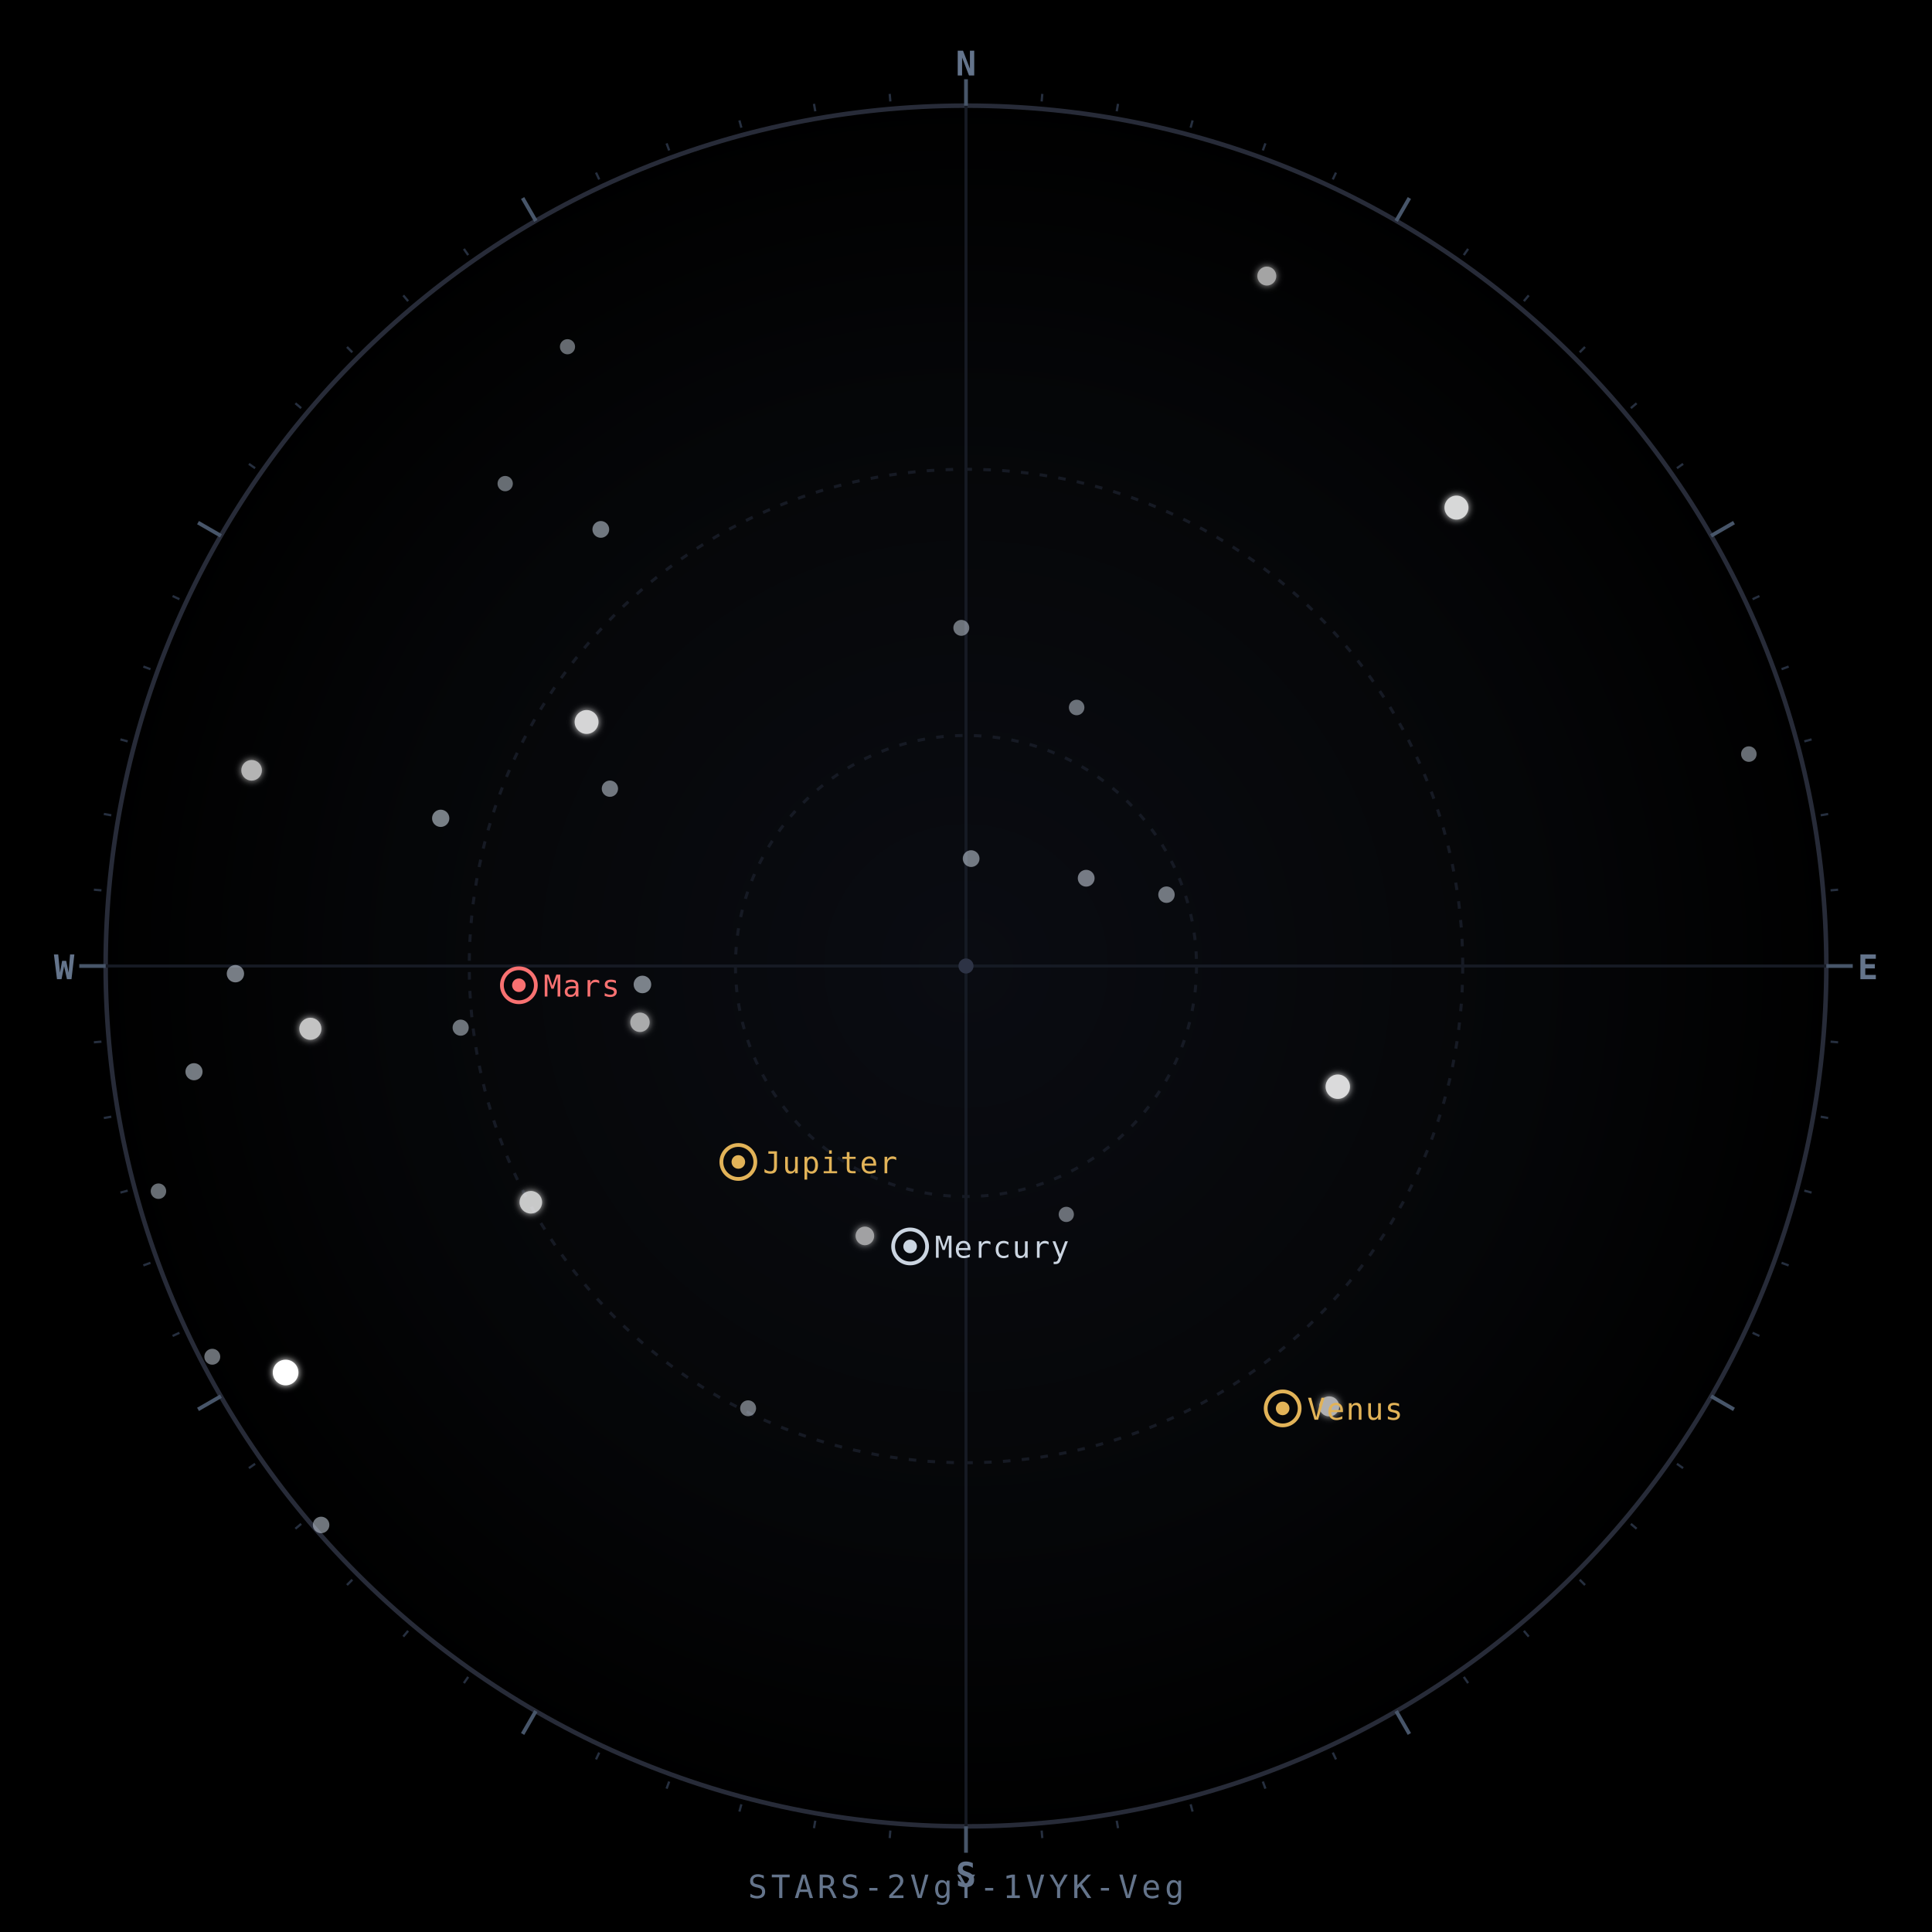
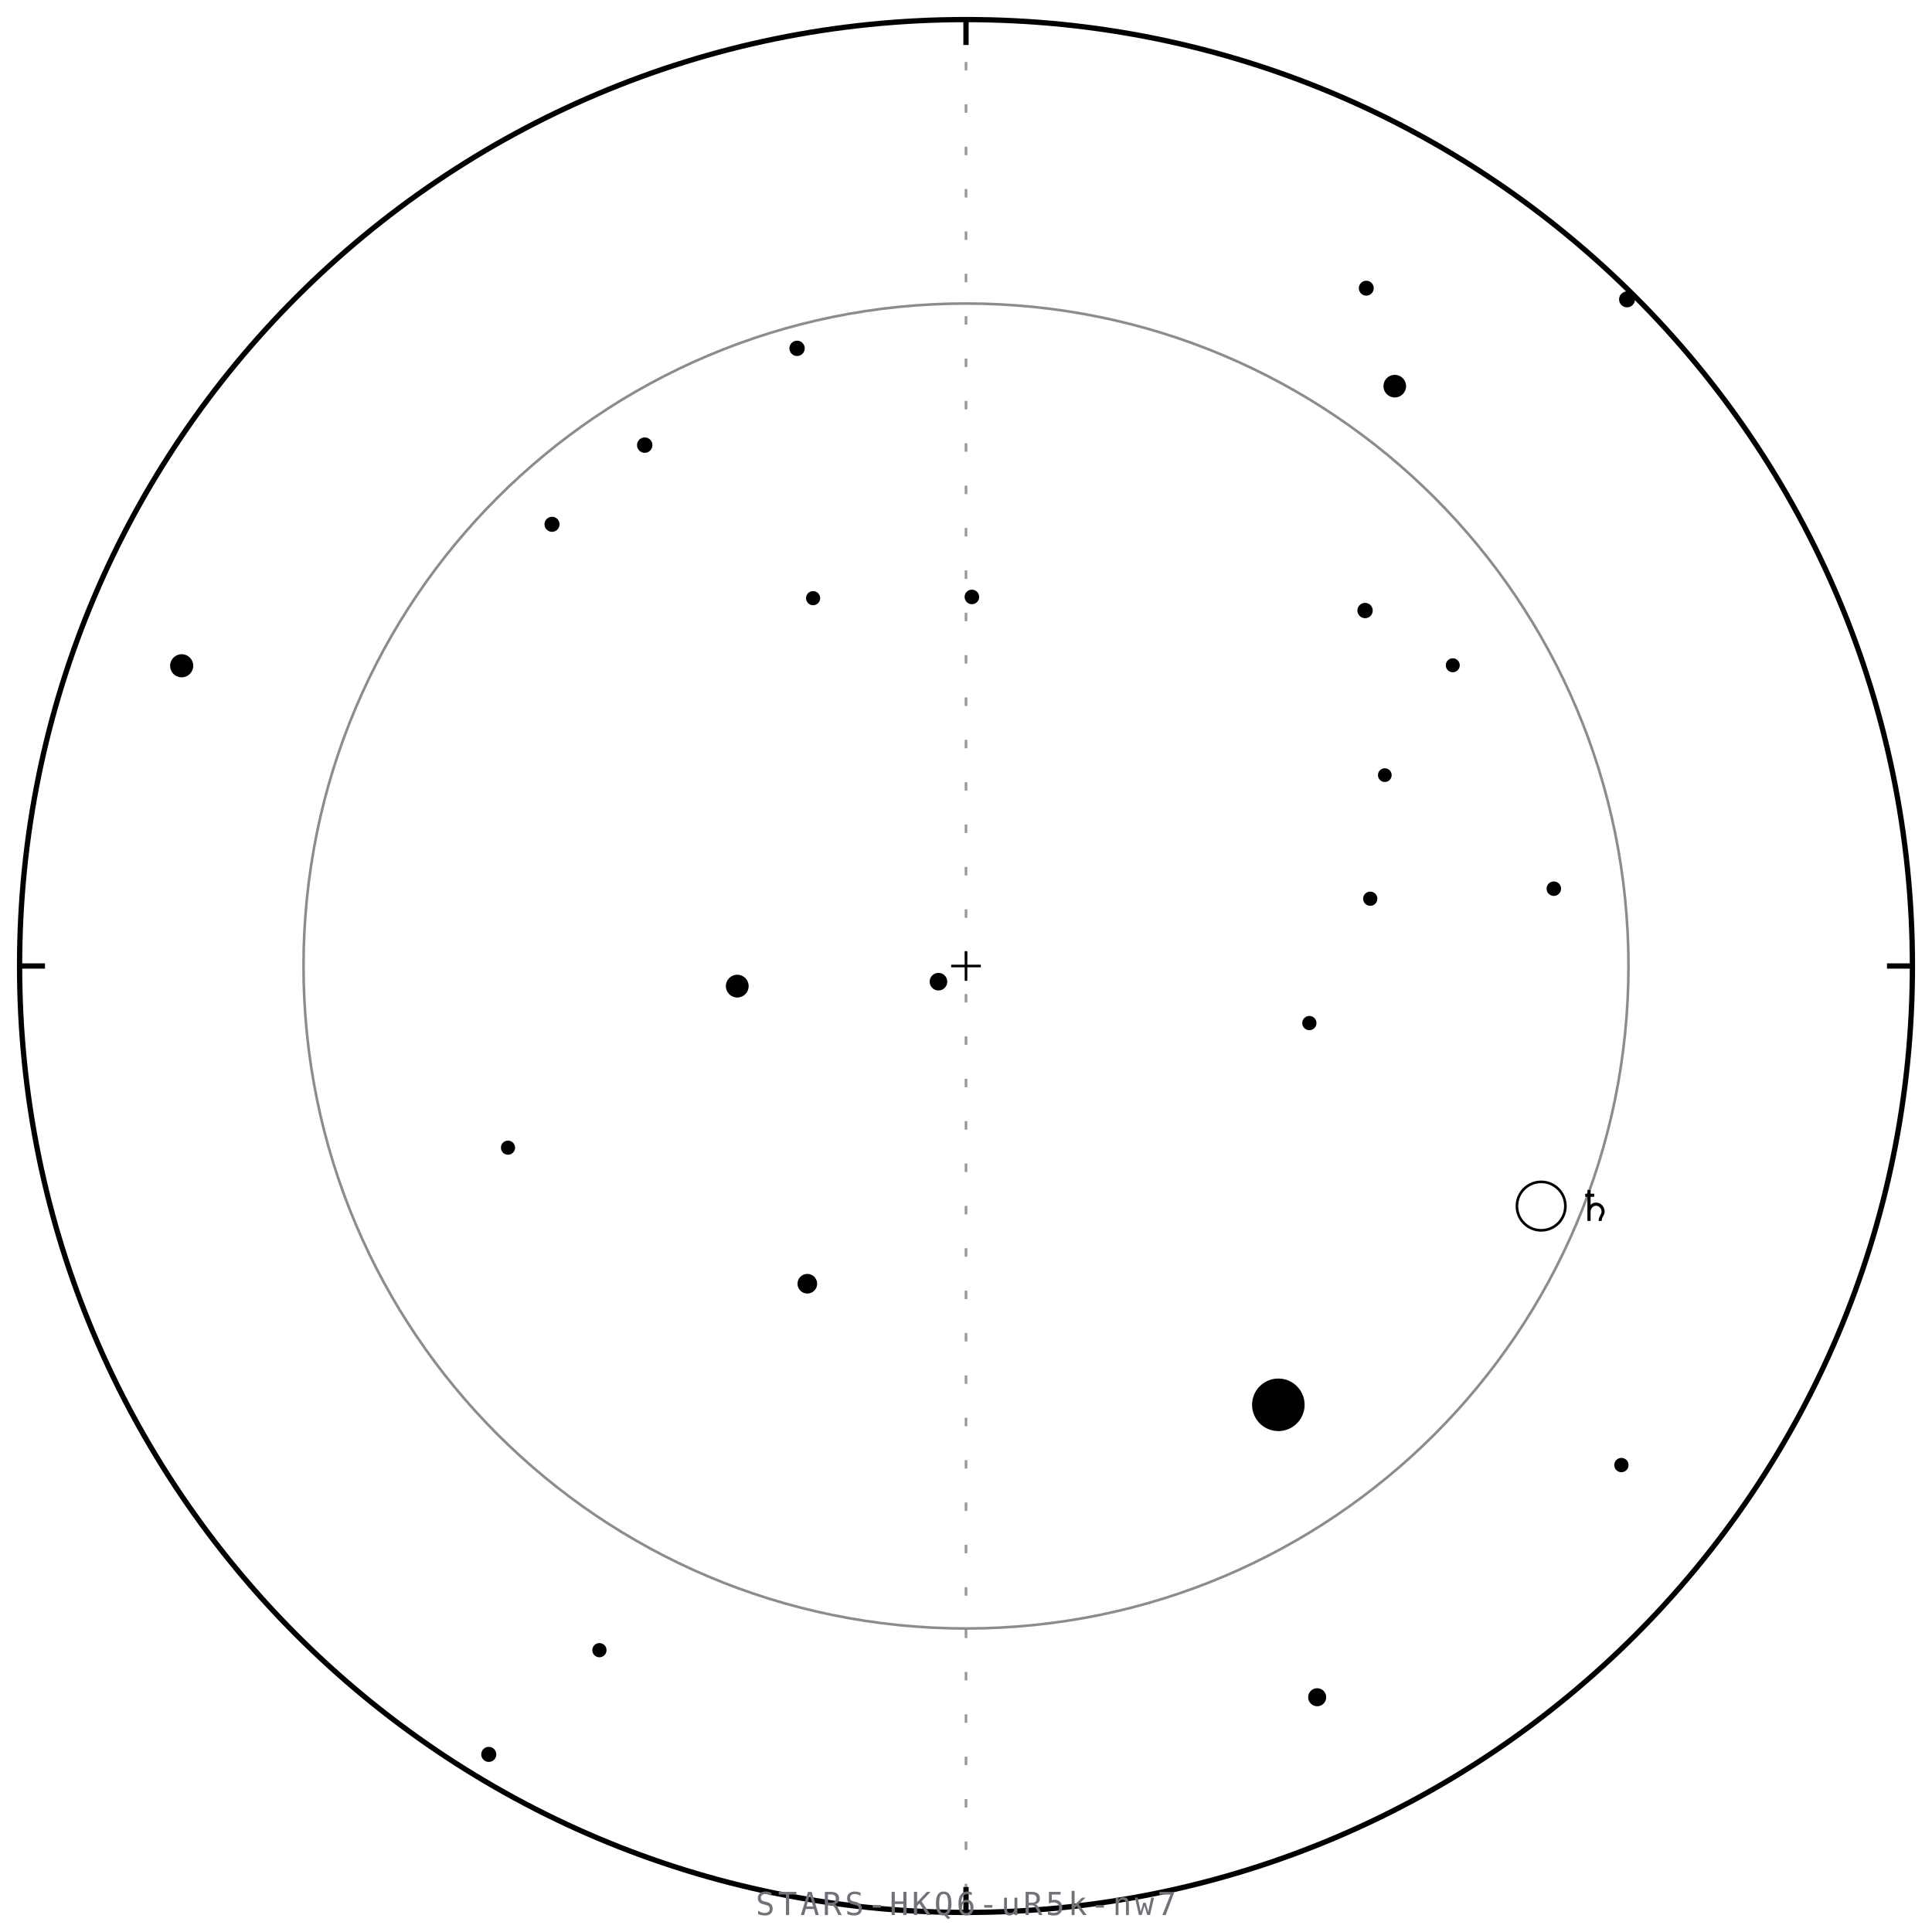
- <svg xmlns="http://www.w3.org/2000/svg" viewBox="0 0 512 512" width="512" height="512" role="img" aria-label="Celestial Spacetime Seal">
+ <svg xmlns="http://www.w3.org/2000/svg" viewBox="0 0 456 456" width="456" height="456" role="img" aria-label="Celestial Spacetime Seal">
  <defs>
-     <radialGradient id="sh-sky" cx="50%" cy="50%" r="50%">
-       <stop offset="0%" stop-color="#0a0c12" stop-opacity="1" />
-       <stop offset="65%" stop-color="#050608" stop-opacity="1" />
-       <stop offset="100%" stop-color="#000000" stop-opacity="1" />
-     </radialGradient>
-     <filter id="sh-glow" x="-50%" y="-50%" width="200%" height="200%">
-       <feGaussianBlur in="SourceGraphic" stdDeviation="1.0" result="blur" />
-       <feMerge>
-         <feMergeNode in="blur" />
-         <feMergeNode in="SourceGraphic" />
-       </feMerge>
-     </filter>
+     <clipPath id="horizon_clip">
+       <circle cx="228.0" cy="228.0" r="223.38" />
+     </clipPath>
  </defs>
-   <rect width="512" height="512" fill="#000000" />
-   <circle cx="256.0" cy="256.0" r="228.0" fill="url(#sh-sky)" stroke="#272b38" stroke-width="1.2" />
-   <circle cx="256.0" cy="256.0" r="131.64" fill="none" stroke="#161a24" stroke-width="0.8" stroke-dasharray="2 3" />
-   <circle cx="256.0" cy="256.0" r="61.09" fill="none" stroke="#161a24" stroke-width="0.8" stroke-dasharray="2 3" />
-   <line x1="256.0" y1="28.0" x2="256.0" y2="484.0" stroke="#161a24" stroke-width="0.8" />
-   <line x1="28.0" y1="256.0" x2="484.0" y2="256.0" stroke="#161a24" stroke-width="0.8" />
-   <circle cx="256.0" cy="256.0" r="2" fill="#2d3345" />
-   <text x="256.0" y="20.0" fill="#64748b" font-family="ui-monospace, monospace" font-size="9" font-weight="600" text-anchor="middle">N</text>
-   <text x="495.0" y="259.5" fill="#64748b" font-family="ui-monospace, monospace" font-size="9" font-weight="600" text-anchor="middle">E</text>
-   <text x="256.0" y="500.0" fill="#64748b" font-family="ui-monospace, monospace" font-size="9" font-weight="600" text-anchor="middle">S</text>
-   <text x="17.0" y="259.5" fill="#64748b" font-family="ui-monospace, monospace" font-size="9" font-weight="600" text-anchor="middle">W</text>
-   <g id="stars">
-     <circle cx="75.69" cy="363.73" r="3.40" fill="#ffffff" opacity="1.00" filter="url(#sh-glow)" />
-     <circle cx="354.53" cy="287.99" r="3.23" fill="#ffffff" opacity="0.85" filter="url(#sh-glow)" />
-     <circle cx="385.98" cy="134.52" r="3.18" fill="#ffffff" opacity="0.84" filter="url(#sh-glow)" />
-     <circle cx="155.45" cy="191.33" r="3.16" fill="#ffffff" opacity="0.83" filter="url(#sh-glow)" />
-     <circle cx="140.67" cy="318.61" r="2.99" fill="#ffffff" opacity="0.78" filter="url(#sh-glow)" />
-     <circle cx="82.25" cy="272.64" r="2.93" fill="#ffffff" opacity="0.76" filter="url(#sh-glow)" />
-     <circle cx="66.68" cy="204.14" r="2.73" fill="#ffffff" opacity="0.70" filter="url(#sh-glow)" />
-     <circle cx="352.25" cy="372.71" r="2.66" fill="#ffffff" opacity="0.68" filter="url(#sh-glow)" />
-     <circle cx="169.60" cy="270.92" r="2.57" fill="#ffffff" opacity="0.66" filter="url(#sh-glow)" />
-     <circle cx="335.72" cy="73.16" r="2.51" fill="#ffffff" opacity="0.64" filter="url(#sh-glow)" />
-     <circle cx="229.20" cy="327.53" r="2.46" fill="#ffffff" opacity="0.62" filter="url(#sh-glow)" />
-     <circle cx="170.25" cy="260.89" r="2.33" fill="#cbd5e1" opacity="0.59" />
-     <circle cx="62.39" cy="258.04" r="2.30" fill="#cbd5e1" opacity="0.58" />
-     <circle cx="116.79" cy="216.86" r="2.29" fill="#cbd5e1" opacity="0.58" />
-     <circle cx="51.41" cy="284.02" r="2.27" fill="#cbd5e1" opacity="0.57" />
-     <circle cx="287.85" cy="232.74" r="2.23" fill="#cbd5e1" opacity="0.56" />
-     <circle cx="257.36" cy="227.54" r="2.22" fill="#cbd5e1" opacity="0.55" />
-     <circle cx="159.22" cy="140.30" r="2.22" fill="#cbd5e1" opacity="0.55" />
-     <circle cx="85.10" cy="404.13" r="2.19" fill="#cbd5e1" opacity="0.55" />
-     <circle cx="309.13" cy="237.10" r="2.18" fill="#cbd5e1" opacity="0.54" />
-     <circle cx="161.63" cy="209.01" r="2.16" fill="#cbd5e1" opacity="0.54" />
-     <circle cx="122.08" cy="272.34" r="2.14" fill="#cbd5e1" opacity="0.53" />
-     <circle cx="56.26" cy="359.55" r="2.11" fill="#cbd5e1" opacity="0.52" />
-     <circle cx="198.26" cy="373.21" r="2.11" fill="#cbd5e1" opacity="0.52" />
-     <circle cx="254.76" cy="166.39" r="2.11" fill="#cbd5e1" opacity="0.52" />
-     <circle cx="463.46" cy="199.84" r="2.06" fill="#cbd5e1" opacity="0.51" />
-     <circle cx="285.32" cy="187.49" r="2.06" fill="#cbd5e1" opacity="0.51" />
-     <circle cx="41.99" cy="315.68" r="2.05" fill="#cbd5e1" opacity="0.51" />
-     <circle cx="282.58" cy="321.83" r="2.02" fill="#cbd5e1" opacity="0.50" />
-     <circle cx="133.88" cy="128.16" r="2.03" fill="#cbd5e1" opacity="0.50" />
-     <circle cx="150.39" cy="91.89" r="2.01" fill="#cbd5e1" opacity="0.49" />
+   <rect width="456" height="456" fill="#ffffff" />
+   <circle cx="228.0" cy="228.0" r="223.38" fill="none" stroke="#000000" stroke-width="1.25" shape-rendering="geometricPrecision" />
+   <circle cx="228.0" cy="228.0" r="156.36" fill="none" stroke="#000000" stroke-width="0.62" opacity="0.45" />
+   <line x1="224.50" y1="228.00" x2="231.50" y2="228.00" stroke="#000000" stroke-width="0.62" />
+   <line x1="228.00" y1="224.50" x2="228.00" y2="231.50" stroke="#000000" stroke-width="0.62" />
+   <line x1="228.00" y1="4.62" x2="228.00" y2="451.38" stroke="#000000" stroke-width="0.62" stroke-dasharray="2.00,8.00" opacity="0.4" />
+   <line x1="228.00" y1="4.62" x2="228.00" y2="10.62" stroke="#000000" stroke-width="1.25" />
+   <line x1="451.38" y1="228.00" x2="445.38" y2="228.00" stroke="#000000" stroke-width="1.25" />
+   <line x1="228.00" y1="451.38" x2="228.00" y2="445.38" stroke="#000000" stroke-width="1.25" />
+   <line x1="4.62" y1="228.00" x2="10.62" y2="228.00" stroke="#000000" stroke-width="1.25" />
+   <g clip-path="url(#horizon_clip)">
+     <g id="moon" transform="rotate(149.21, 301.72, 331.57)">
+       <circle cx="301.72" cy="331.57" r="6.20" fill="#000000" />
+     </g>
+     <g id="stars">
+       <circle cx="42.88" cy="157.14" r="2.73" fill="#000000" />
+       <circle cx="174.01" cy="232.75" r="2.69" fill="#000000" />
+       <circle cx="329.20" cy="91.14" r="2.67" fill="#000000" />
+       <circle cx="190.55" cy="302.99" r="2.32" fill="#000000" />
+       <circle cx="310.89" cy="400.59" r="2.13" fill="#000000" />
+       <circle cx="221.50" cy="231.70" r="2.08" fill="#000000" />
+       <circle cx="384.02" cy="70.66" r="1.88" fill="#000000" />
+       <circle cx="152.17" cy="105.06" r="1.82" fill="#000000" />
+       <circle cx="188.13" cy="82.22" r="1.81" fill="#000000" />
+       <circle cx="322.19" cy="144.10" r="1.81" fill="#000000" />
+       <circle cx="130.29" cy="123.75" r="1.78" fill="#000000" />
+       <circle cx="115.36" cy="414.08" r="1.78" fill="#000000" />
+       <circle cx="322.48" cy="68.02" r="1.76" fill="#000000" />
+       <circle cx="229.39" cy="140.89" r="1.72" fill="#000000" />
+       <circle cx="366.74" cy="209.75" r="1.71" fill="#000000" />
+       <circle cx="382.69" cy="345.79" r="1.69" fill="#000000" />
+       <circle cx="141.48" cy="389.48" r="1.68" fill="#000000" />
+       <circle cx="323.41" cy="212.12" r="1.68" fill="#000000" />
+       <circle cx="309.04" cy="241.47" r="1.68" fill="#000000" />
+       <circle cx="119.90" cy="270.88" r="1.67" fill="#000000" />
+       <circle cx="191.91" cy="141.18" r="1.67" fill="#000000" />
+       <circle cx="342.89" cy="157.02" r="1.65" fill="#000000" />
+       <circle cx="326.85" cy="182.95" r="1.62" fill="#000000" />
+     </g>
+     <g id="planets">
+       <circle cx="363.75" cy="284.67" r="5.72" fill="#ffffff" stroke="#000000" stroke-width="0.62" />
+       <text x="371.97" y="288.17" fill="#000000" font-family="system-ui, -apple-system, sans-serif" font-size="10.0" font-weight="500">♄</text>
+     </g>
  </g>
-   <g id="planets">
-     <circle cx="241.19" cy="330.32" r="4.5" fill="none" stroke="#cbd5e1" stroke-width="1.0" />
-     <circle cx="241.19" cy="330.32" r="1.8" fill="#cbd5e1" />
-     <text x="247.69" y="333.32" fill="#cbd5e1" font-family="ui-monospace, monospace" font-size="8" font-weight="500" letter-spacing="0.04em">Mercury</text>
-     <circle cx="339.92" cy="373.24" r="4.5" fill="none" stroke="#e2b358" stroke-width="1.0" />
-     <circle cx="339.92" cy="373.24" r="1.8" fill="#e2b358" />
-     <text x="346.42" y="376.24" fill="#e2b358" font-family="ui-monospace, monospace" font-size="8" font-weight="500" letter-spacing="0.04em">Venus</text>
-     <circle cx="137.51" cy="261.10" r="4.5" fill="none" stroke="#f87171" stroke-width="1.0" />
-     <circle cx="137.51" cy="261.10" r="1.8" fill="#f87171" />
-     <text x="144.01" y="264.10" fill="#f87171" font-family="ui-monospace, monospace" font-size="8" font-weight="500" letter-spacing="0.04em">Mars</text>
-     <circle cx="195.67" cy="307.93" r="4.5" fill="none" stroke="#e2b358" stroke-width="1.0" />
-     <circle cx="195.67" cy="307.93" r="1.8" fill="#e2b358" />
-     <text x="202.17" y="310.93" fill="#e2b358" font-family="ui-monospace, monospace" font-size="8" font-weight="500" letter-spacing="0.04em">Jupiter</text>
-   </g>
-   <line x1="256.00" y1="28.00" x2="256.00" y2="21.00" stroke="#475569" stroke-width="1.0" />
-   <line x1="276.05" y1="26.88" x2="276.22" y2="24.88" stroke="#262f3f" stroke-width="0.6" />
-   <line x1="295.94" y1="29.49" x2="296.29" y2="27.52" stroke="#262f3f" stroke-width="0.6" />
-   <line x1="315.53" y1="33.84" x2="316.05" y2="31.91" stroke="#262f3f" stroke-width="0.6" />
-   <line x1="334.66" y1="39.87" x2="335.35" y2="37.99" stroke="#262f3f" stroke-width="0.6" />
-   <line x1="353.20" y1="47.55" x2="354.05" y2="45.74" stroke="#262f3f" stroke-width="0.6" />
-   <line x1="370.00" y1="58.55" x2="373.50" y2="52.48" stroke="#475569" stroke-width="1.0" />
-   <line x1="387.92" y1="67.60" x2="389.07" y2="65.96" stroke="#262f3f" stroke-width="0.6" />
-   <line x1="403.84" y1="79.81" x2="405.13" y2="78.28" stroke="#262f3f" stroke-width="0.6" />
-   <line x1="418.63" y1="93.37" x2="420.05" y2="91.95" stroke="#262f3f" stroke-width="0.6" />
-   <line x1="432.19" y1="108.16" x2="433.72" y2="106.87" stroke="#262f3f" stroke-width="0.6" />
-   <line x1="444.40" y1="124.08" x2="446.04" y2="122.93" stroke="#262f3f" stroke-width="0.6" />
-   <line x1="453.45" y1="142.00" x2="459.52" y2="138.50" stroke="#475569" stroke-width="1.0" />
-   <line x1="464.45" y1="158.80" x2="466.26" y2="157.95" stroke="#262f3f" stroke-width="0.6" />
-   <line x1="472.13" y1="177.34" x2="474.01" y2="176.65" stroke="#262f3f" stroke-width="0.6" />
-   <line x1="478.16" y1="196.47" x2="480.09" y2="195.95" stroke="#262f3f" stroke-width="0.6" />
-   <line x1="482.51" y1="216.06" x2="484.48" y2="215.71" stroke="#262f3f" stroke-width="0.6" />
-   <line x1="485.12" y1="235.95" x2="487.12" y2="235.78" stroke="#262f3f" stroke-width="0.6" />
-   <line x1="484.00" y1="256.00" x2="491.00" y2="256.00" stroke="#475569" stroke-width="1.0" />
-   <line x1="485.12" y1="276.05" x2="487.12" y2="276.22" stroke="#262f3f" stroke-width="0.6" />
-   <line x1="482.51" y1="295.94" x2="484.48" y2="296.29" stroke="#262f3f" stroke-width="0.6" />
-   <line x1="478.16" y1="315.53" x2="480.09" y2="316.05" stroke="#262f3f" stroke-width="0.6" />
-   <line x1="472.13" y1="334.66" x2="474.01" y2="335.35" stroke="#262f3f" stroke-width="0.6" />
-   <line x1="464.45" y1="353.20" x2="466.26" y2="354.05" stroke="#262f3f" stroke-width="0.6" />
-   <line x1="453.45" y1="370.00" x2="459.52" y2="373.50" stroke="#475569" stroke-width="1.0" />
-   <line x1="444.40" y1="387.92" x2="446.04" y2="389.07" stroke="#262f3f" stroke-width="0.6" />
-   <line x1="432.19" y1="403.84" x2="433.72" y2="405.13" stroke="#262f3f" stroke-width="0.6" />
-   <line x1="418.63" y1="418.63" x2="420.05" y2="420.05" stroke="#262f3f" stroke-width="0.6" />
-   <line x1="403.84" y1="432.19" x2="405.13" y2="433.72" stroke="#262f3f" stroke-width="0.6" />
-   <line x1="387.92" y1="444.40" x2="389.07" y2="446.04" stroke="#262f3f" stroke-width="0.6" />
-   <line x1="370.00" y1="453.45" x2="373.50" y2="459.52" stroke="#475569" stroke-width="1.0" />
-   <line x1="353.20" y1="464.45" x2="354.05" y2="466.26" stroke="#262f3f" stroke-width="0.6" />
-   <line x1="334.66" y1="472.13" x2="335.35" y2="474.01" stroke="#262f3f" stroke-width="0.6" />
-   <line x1="315.53" y1="478.16" x2="316.05" y2="480.09" stroke="#262f3f" stroke-width="0.6" />
-   <line x1="295.94" y1="482.51" x2="296.29" y2="484.48" stroke="#262f3f" stroke-width="0.6" />
-   <line x1="276.05" y1="485.12" x2="276.22" y2="487.12" stroke="#262f3f" stroke-width="0.6" />
-   <line x1="256.00" y1="484.00" x2="256.00" y2="491.00" stroke="#475569" stroke-width="1.0" />
-   <line x1="235.95" y1="485.12" x2="235.78" y2="487.12" stroke="#262f3f" stroke-width="0.6" />
-   <line x1="216.06" y1="482.51" x2="215.71" y2="484.48" stroke="#262f3f" stroke-width="0.6" />
-   <line x1="196.47" y1="478.16" x2="195.95" y2="480.09" stroke="#262f3f" stroke-width="0.6" />
-   <line x1="177.34" y1="472.13" x2="176.65" y2="474.01" stroke="#262f3f" stroke-width="0.6" />
-   <line x1="158.80" y1="464.45" x2="157.95" y2="466.26" stroke="#262f3f" stroke-width="0.6" />
-   <line x1="142.00" y1="453.45" x2="138.50" y2="459.52" stroke="#475569" stroke-width="1.0" />
-   <line x1="124.08" y1="444.40" x2="122.93" y2="446.04" stroke="#262f3f" stroke-width="0.6" />
-   <line x1="108.16" y1="432.19" x2="106.87" y2="433.72" stroke="#262f3f" stroke-width="0.6" />
-   <line x1="93.37" y1="418.63" x2="91.95" y2="420.05" stroke="#262f3f" stroke-width="0.6" />
-   <line x1="79.81" y1="403.84" x2="78.28" y2="405.13" stroke="#262f3f" stroke-width="0.6" />
-   <line x1="67.60" y1="387.92" x2="65.96" y2="389.07" stroke="#262f3f" stroke-width="0.6" />
-   <line x1="58.55" y1="370.00" x2="52.48" y2="373.50" stroke="#475569" stroke-width="1.0" />
-   <line x1="47.55" y1="353.20" x2="45.74" y2="354.05" stroke="#262f3f" stroke-width="0.6" />
-   <line x1="39.87" y1="334.66" x2="37.99" y2="335.35" stroke="#262f3f" stroke-width="0.6" />
-   <line x1="33.84" y1="315.53" x2="31.91" y2="316.05" stroke="#262f3f" stroke-width="0.6" />
-   <line x1="29.49" y1="295.94" x2="27.52" y2="296.29" stroke="#262f3f" stroke-width="0.6" />
-   <line x1="26.88" y1="276.05" x2="24.88" y2="276.22" stroke="#262f3f" stroke-width="0.6" />
-   <line x1="28.00" y1="256.00" x2="21.00" y2="256.00" stroke="#475569" stroke-width="1.0" />
-   <line x1="26.88" y1="235.95" x2="24.88" y2="235.78" stroke="#262f3f" stroke-width="0.6" />
-   <line x1="29.49" y1="216.06" x2="27.52" y2="215.71" stroke="#262f3f" stroke-width="0.6" />
-   <line x1="33.84" y1="196.47" x2="31.91" y2="195.95" stroke="#262f3f" stroke-width="0.6" />
-   <line x1="39.87" y1="177.34" x2="37.99" y2="176.65" stroke="#262f3f" stroke-width="0.6" />
-   <line x1="47.55" y1="158.80" x2="45.74" y2="157.95" stroke="#262f3f" stroke-width="0.6" />
-   <line x1="58.55" y1="142.00" x2="52.48" y2="138.50" stroke="#475569" stroke-width="1.0" />
-   <line x1="67.60" y1="124.08" x2="65.96" y2="122.93" stroke="#262f3f" stroke-width="0.6" />
-   <line x1="79.81" y1="108.16" x2="78.28" y2="106.87" stroke="#262f3f" stroke-width="0.6" />
-   <line x1="93.37" y1="93.37" x2="91.95" y2="91.95" stroke="#262f3f" stroke-width="0.6" />
-   <line x1="108.16" y1="79.81" x2="106.87" y2="78.28" stroke="#262f3f" stroke-width="0.6" />
-   <line x1="124.08" y1="67.60" x2="122.93" y2="65.96" stroke="#262f3f" stroke-width="0.6" />
-   <line x1="142.00" y1="58.55" x2="138.50" y2="52.48" stroke="#475569" stroke-width="1.0" />
-   <line x1="158.80" y1="47.55" x2="157.95" y2="45.74" stroke="#262f3f" stroke-width="0.6" />
-   <line x1="177.34" y1="39.87" x2="176.65" y2="37.99" stroke="#262f3f" stroke-width="0.6" />
-   <line x1="196.47" y1="33.84" x2="195.95" y2="31.91" stroke="#262f3f" stroke-width="0.6" />
-   <line x1="216.06" y1="29.49" x2="215.71" y2="27.52" stroke="#262f3f" stroke-width="0.6" />
-   <line x1="235.95" y1="26.88" x2="235.78" y2="24.88" stroke="#262f3f" stroke-width="0.6" />
-   <text x="256.0" y="503.0" fill="#64748b" font-family="ui-monospace, monospace" font-size="8.5" text-anchor="middle" letter-spacing="0.12em">STARS-2VgY-1VYK-Veg</text>
+   <text x="228.00" y="452.00" fill="#71717a" font-family="ui-monospace, SFMono-Regular, monospace" font-size="7.5" text-anchor="middle" letter-spacing="0.10em">STARS-HKQ6-uR5k-nw7</text>
</svg>
